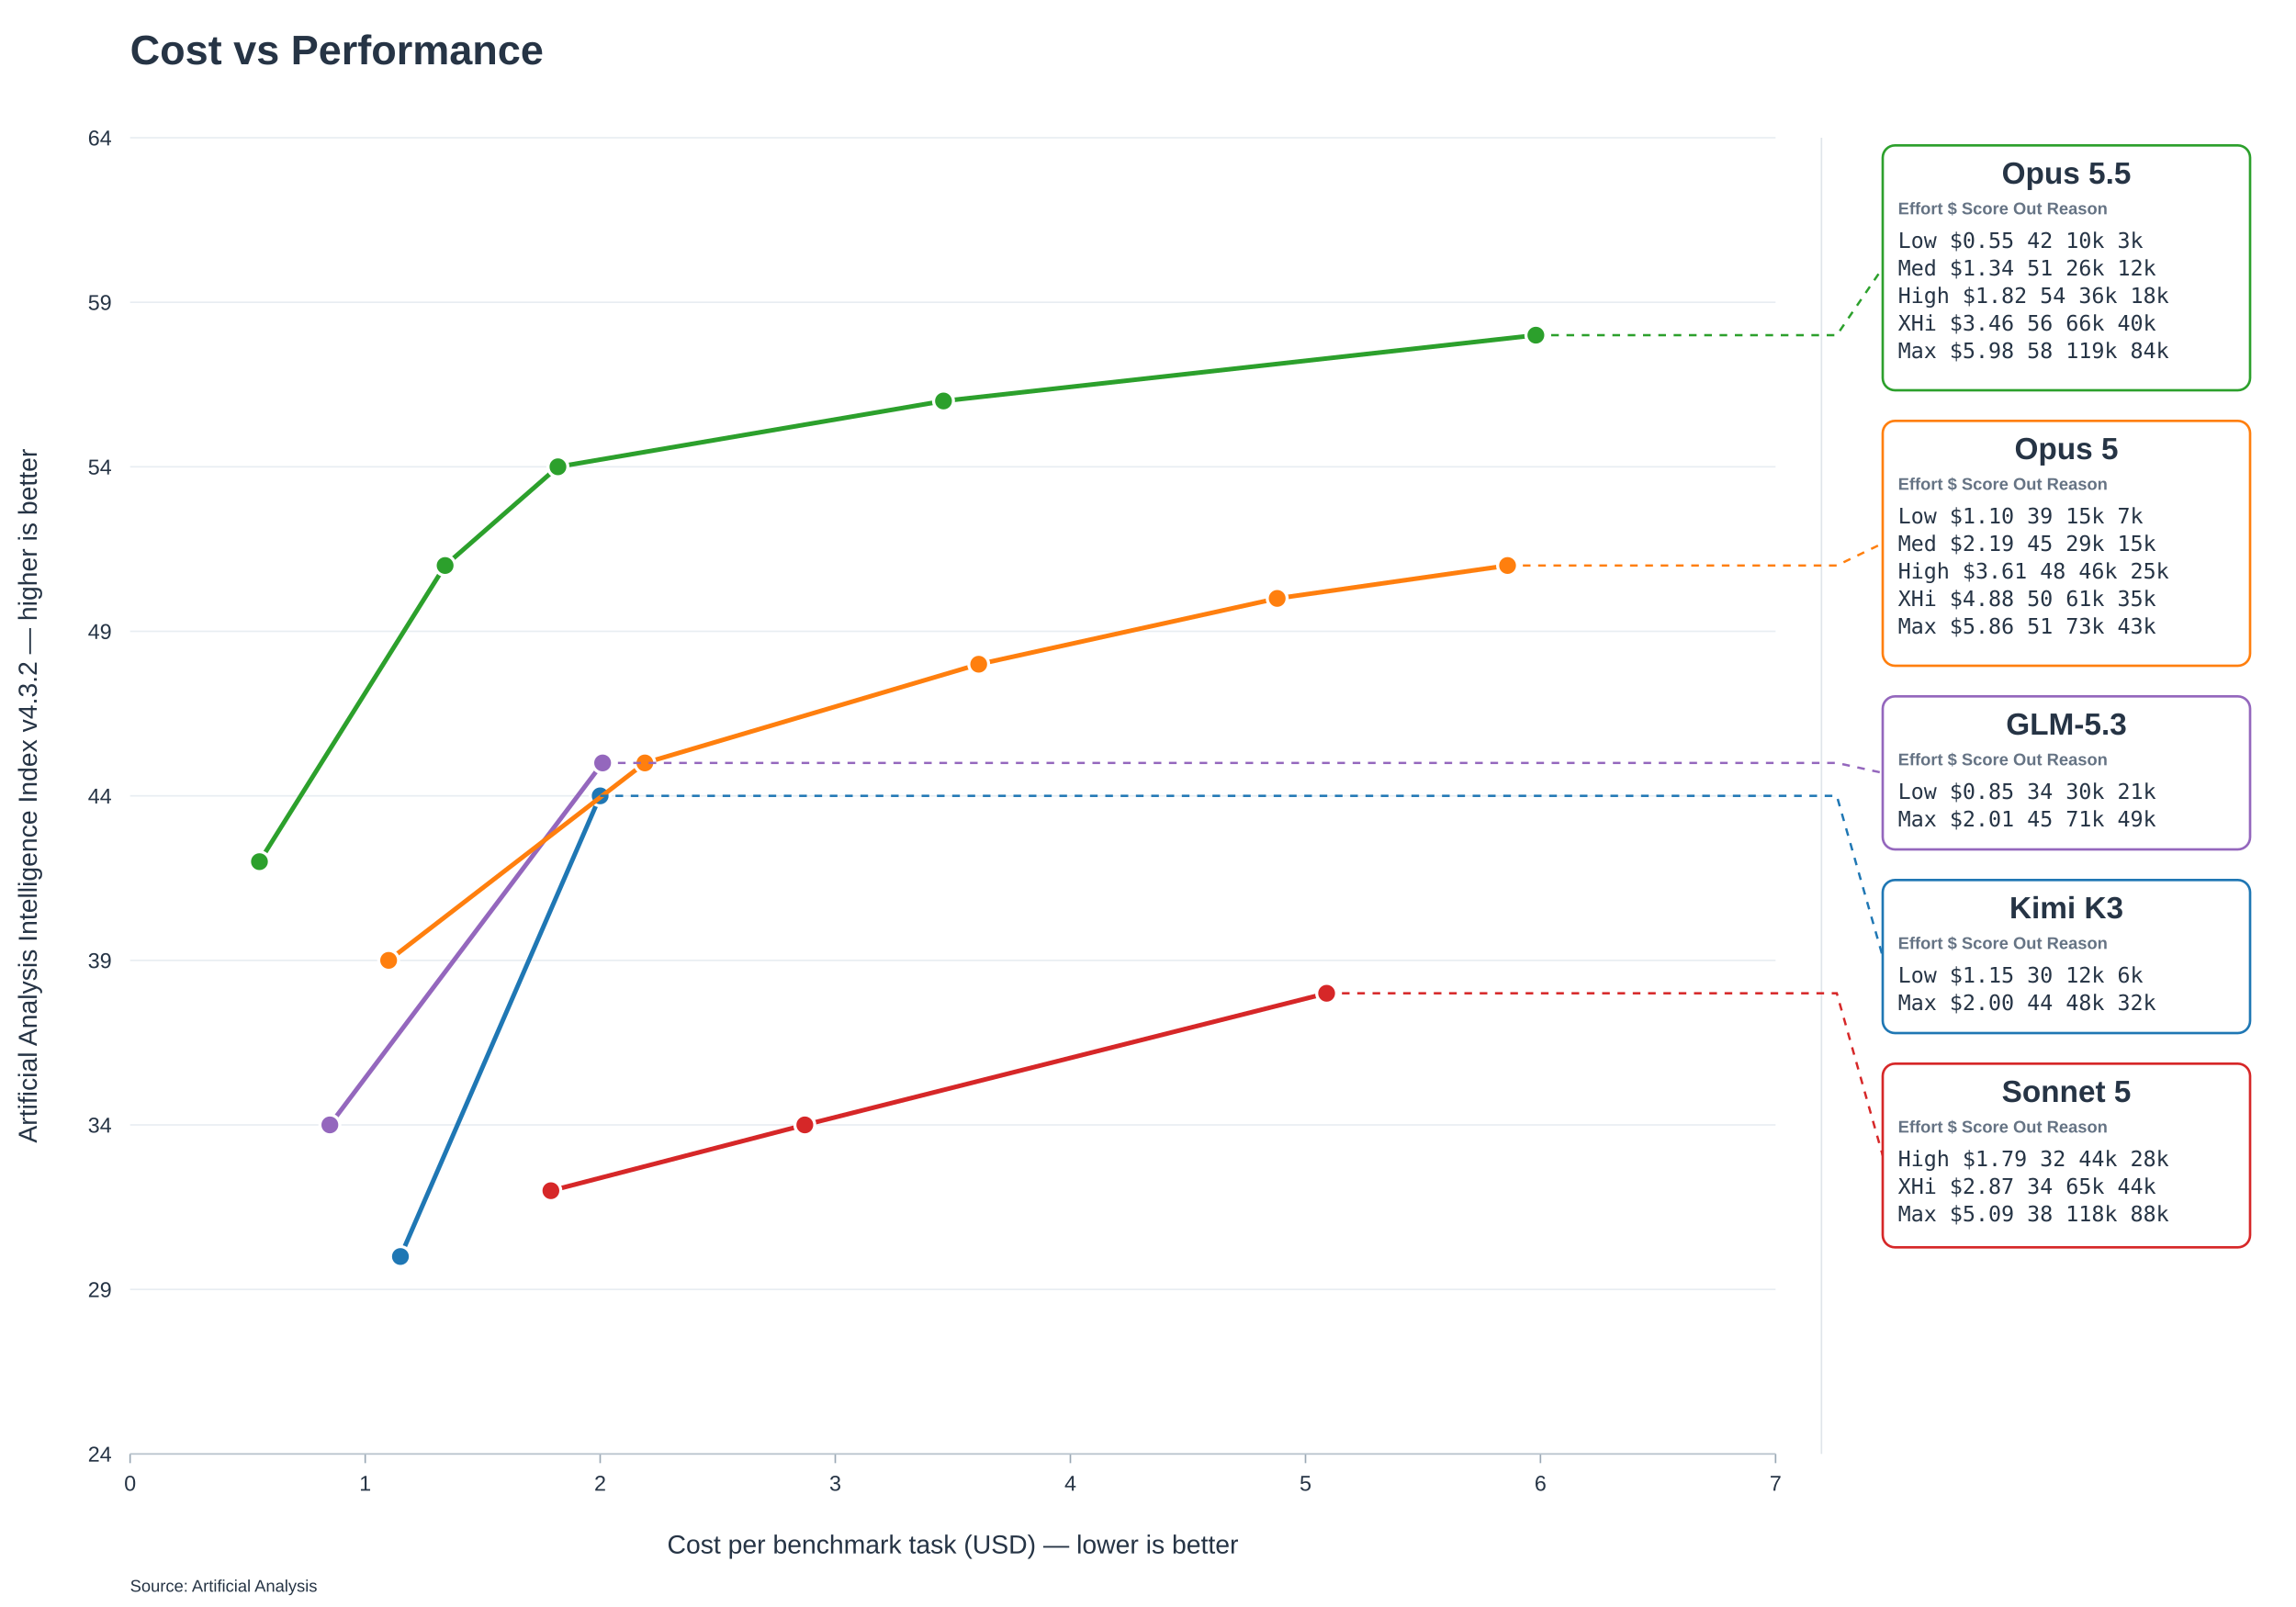
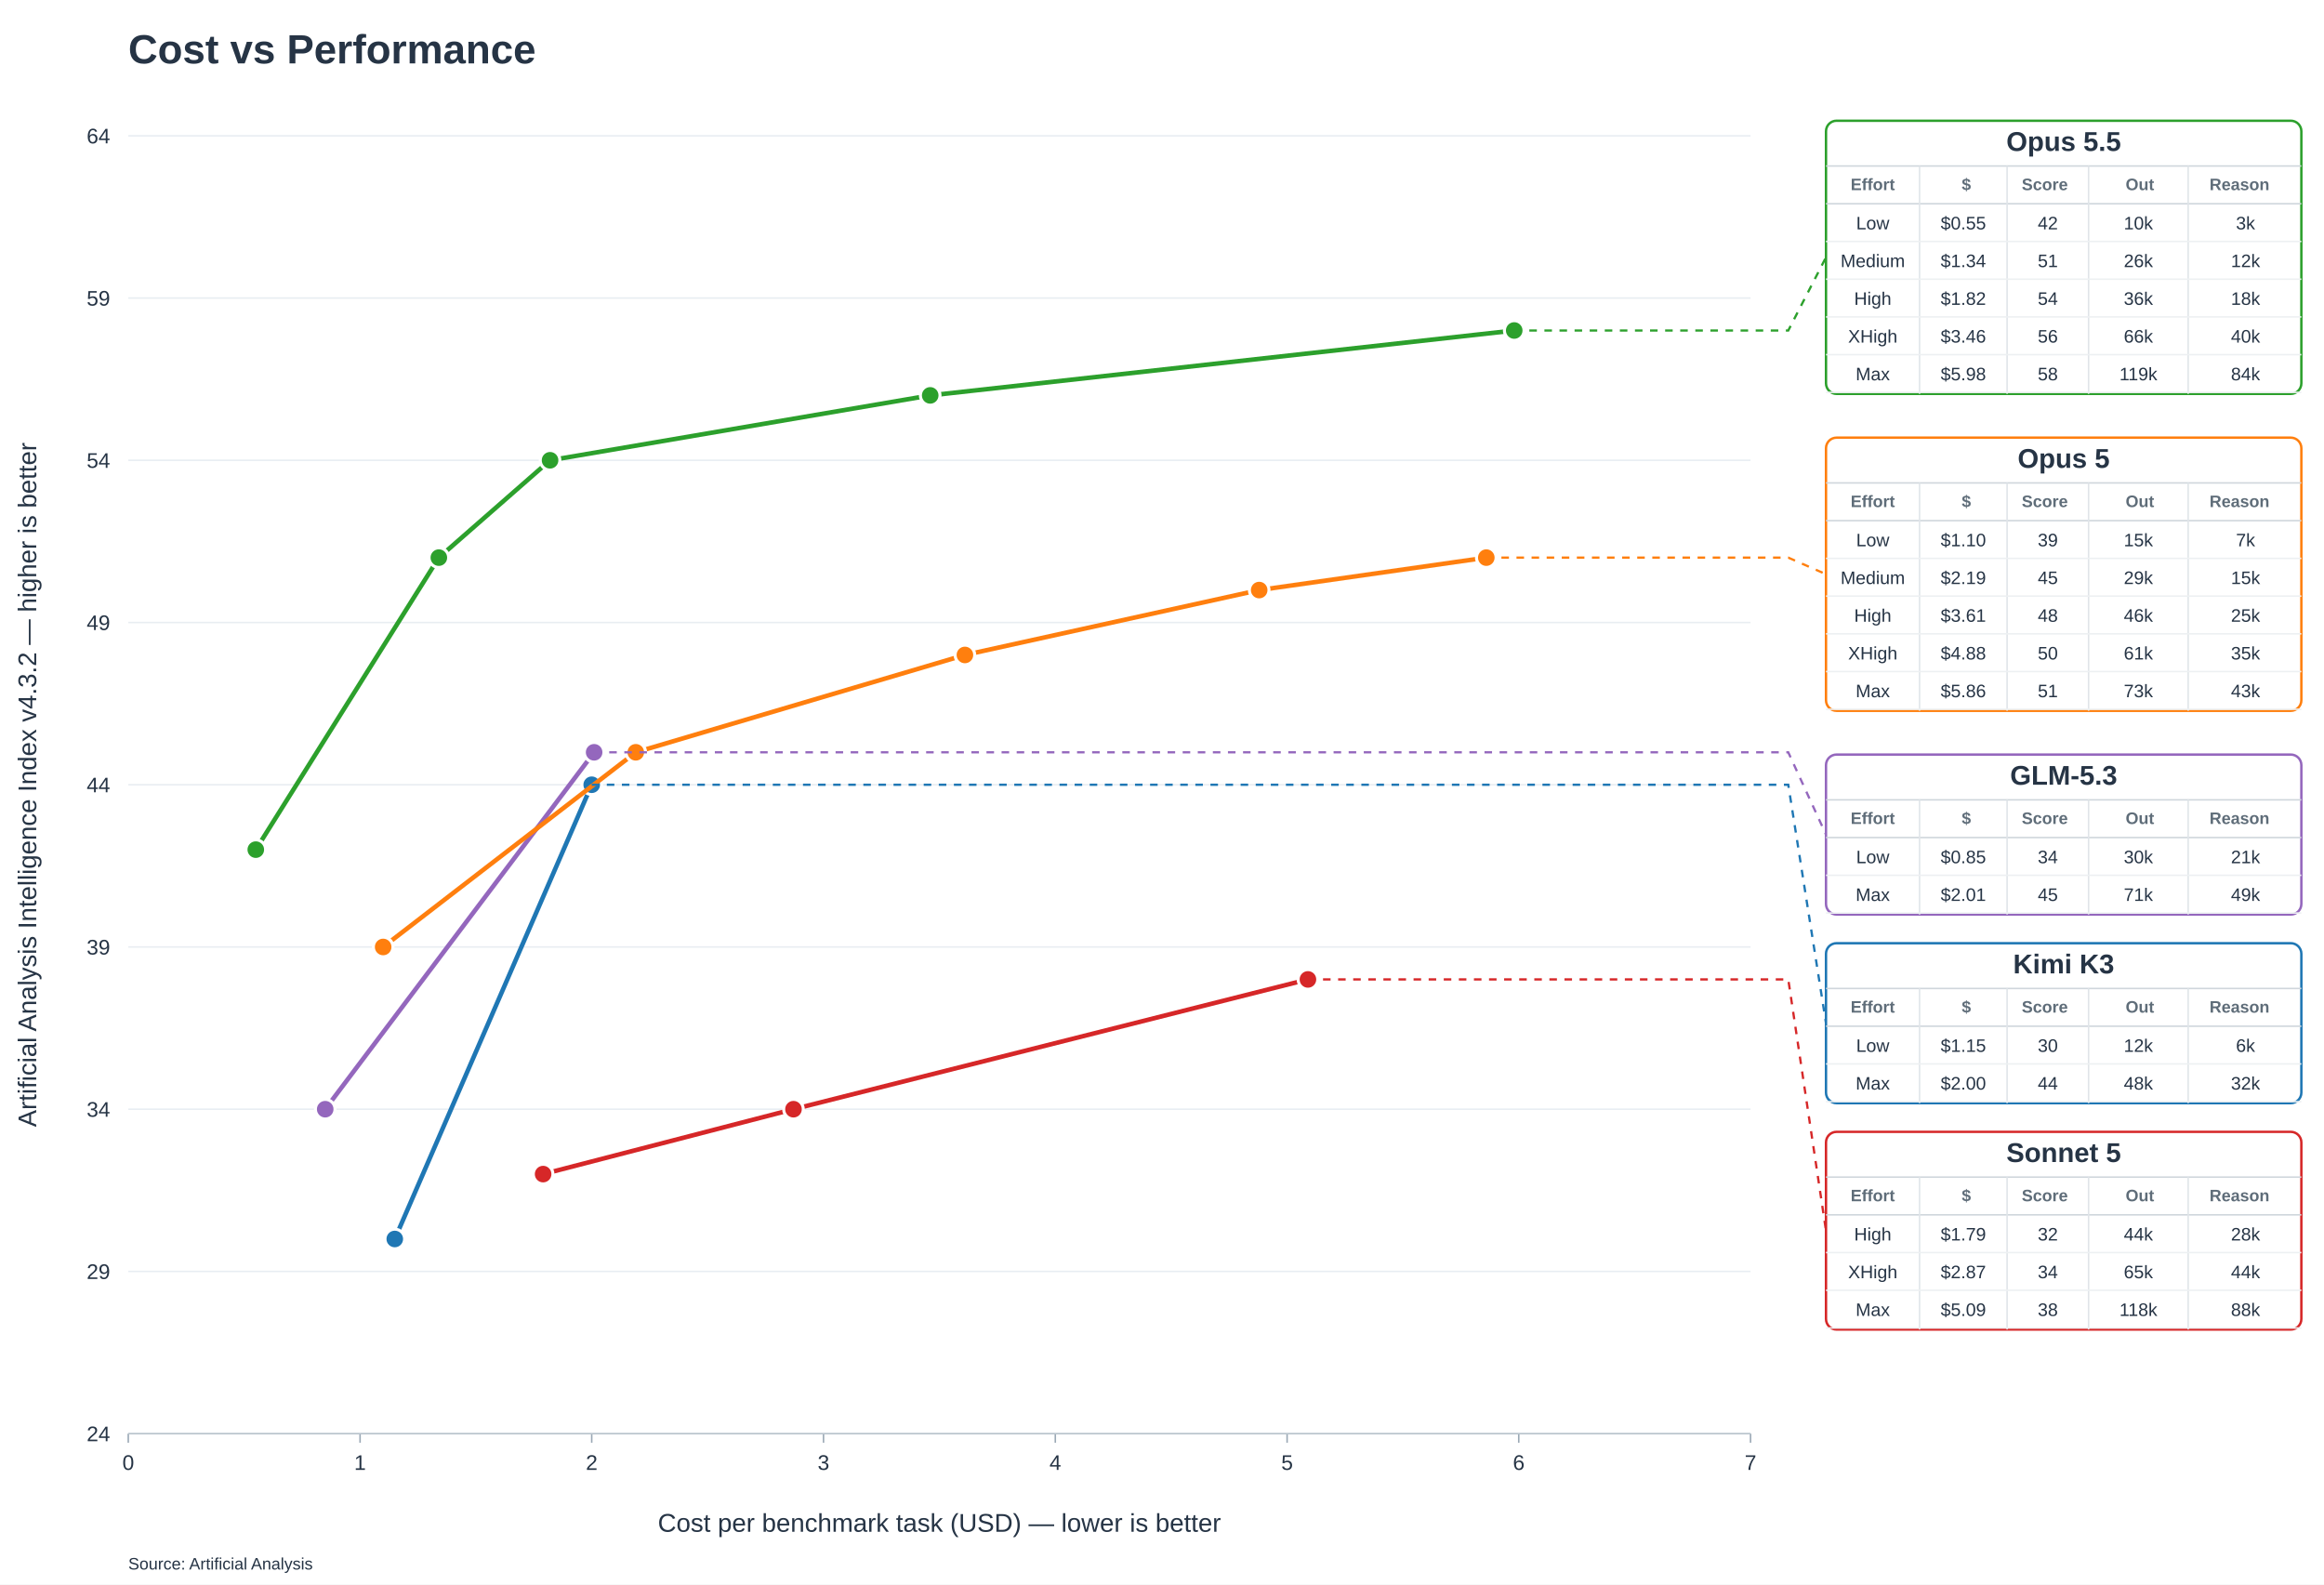
- <svg xmlns="http://www.w3.org/2000/svg" width="1500" height="1050" viewBox="0 0 1500 1050">
+ <svg xmlns="http://www.w3.org/2000/svg" width="1540" height="1050" viewBox="0 0 1540 1050">
  <rect width="100%" height="100%" fill="white" />
  <style>
text{font-family:Arial,sans-serif;fill:#263445}
.title{font-size:27px;font-weight:700}
.axis{font-size:17px}.tick{font-size:14px}.small{font-size:11px}
- .boxTitle{font-size:20px;font-weight:700}
- .boxHead{font-size:11px;font-weight:700;fill:#657384}
- .boxRow{font-size:14px}
+ .modelTitle{font-size:18px;font-weight:700}
+ .th{font-size:11px;font-weight:700;fill:#5f6d79}
+ .td{font-size:12px}
</style>
  <text x="85" y="42" class="title">Cost vs Performance</text>
  <line x1="85" y1="950.0" x2="1160" y2="950.0" stroke="#e8edf2" />
  <text x="73" y="955.0" text-anchor="end" class="tick">24</text>
  <line x1="85" y1="842.5" x2="1160" y2="842.5" stroke="#e8edf2" />
  <text x="73" y="847.5" text-anchor="end" class="tick">29</text>
  <line x1="85" y1="735.0" x2="1160" y2="735.0" stroke="#e8edf2" />
  <text x="73" y="740.0" text-anchor="end" class="tick">34</text>
  <line x1="85" y1="627.5" x2="1160" y2="627.5" stroke="#e8edf2" />
  <text x="73" y="632.5" text-anchor="end" class="tick">39</text>
  <line x1="85" y1="520.0" x2="1160" y2="520.0" stroke="#e8edf2" />
  <text x="73" y="525.0" text-anchor="end" class="tick">44</text>
  <line x1="85" y1="412.5" x2="1160" y2="412.5" stroke="#e8edf2" />
  <text x="73" y="417.5" text-anchor="end" class="tick">49</text>
  <line x1="85" y1="305.0" x2="1160" y2="305.0" stroke="#e8edf2" />
  <text x="73" y="310.0" text-anchor="end" class="tick">54</text>
  <line x1="85" y1="197.5" x2="1160" y2="197.5" stroke="#e8edf2" />
  <text x="73" y="202.5" text-anchor="end" class="tick">59</text>
  <line x1="85" y1="90.0" x2="1160" y2="90.0" stroke="#e8edf2" />
  <text x="73" y="95.0" text-anchor="end" class="tick">64</text>
  <line x1="85.0" y1="950" x2="85.0" y2="956" stroke="#9aa8b5" />
  <text x="85.0" y="974" text-anchor="middle" class="tick">0</text>
  <line x1="238.6" y1="950" x2="238.6" y2="956" stroke="#9aa8b5" />
  <text x="238.6" y="974" text-anchor="middle" class="tick">1</text>
  <line x1="392.1" y1="950" x2="392.1" y2="956" stroke="#9aa8b5" />
  <text x="392.1" y="974" text-anchor="middle" class="tick">2</text>
  <line x1="545.7" y1="950" x2="545.7" y2="956" stroke="#9aa8b5" />
  <text x="545.7" y="974" text-anchor="middle" class="tick">3</text>
  <line x1="699.3" y1="950" x2="699.3" y2="956" stroke="#9aa8b5" />
  <text x="699.3" y="974" text-anchor="middle" class="tick">4</text>
  <line x1="852.9" y1="950" x2="852.9" y2="956" stroke="#9aa8b5" />
  <text x="852.9" y="974" text-anchor="middle" class="tick">5</text>
  <line x1="1006.4" y1="950" x2="1006.4" y2="956" stroke="#9aa8b5" />
  <text x="1006.4" y="974" text-anchor="middle" class="tick">6</text>
  <line x1="1160.0" y1="950" x2="1160.0" y2="956" stroke="#9aa8b5" />
  <text x="1160.0" y="974" text-anchor="middle" class="tick">7</text>
  <line x1="85" y1="950" x2="1160" y2="950" stroke="#b9c3cc" />
-   <line x1="1190" y1="90" x2="1190" y2="950" stroke="#e0e5ea" />
  <polyline points="261.6,821.0 392.1,520.0" fill="none" stroke="#1f77b4" stroke-width="3" />
  <circle cx="261.6" cy="821.0" r="6.5" fill="#1f77b4" stroke="white" stroke-width="2" />
  <circle cx="392.1" cy="520.0" r="6.5" fill="#1f77b4" stroke="white" stroke-width="2" />
  <polyline points="215.5,735.0 393.7,498.5" fill="none" stroke="#9467bd" stroke-width="3" />
  <circle cx="215.5" cy="735.0" r="6.5" fill="#9467bd" stroke="white" stroke-width="2" />
  <circle cx="393.7" cy="498.5" r="6.5" fill="#9467bd" stroke="white" stroke-width="2" />
  <polyline points="253.9,627.5 421.3,498.5 639.4,434.0 834.4,391.0 984.9,369.5" fill="none" stroke="#ff7f0e" stroke-width="3" />
  <circle cx="253.9" cy="627.5" r="6.5" fill="#ff7f0e" stroke="white" stroke-width="2" />
  <circle cx="421.3" cy="498.5" r="6.5" fill="#ff7f0e" stroke="white" stroke-width="2" />
  <circle cx="639.4" cy="434.0" r="6.5" fill="#ff7f0e" stroke="white" stroke-width="2" />
  <circle cx="834.4" cy="391.0" r="6.5" fill="#ff7f0e" stroke="white" stroke-width="2" />
  <circle cx="984.9" cy="369.5" r="6.5" fill="#ff7f0e" stroke="white" stroke-width="2" />
  <polyline points="169.5,563.0 290.8,369.5 364.5,305.0 616.4,262.0 1003.4,219.0" fill="none" stroke="#2ca02c" stroke-width="3" />
  <circle cx="169.5" cy="563.0" r="6.5" fill="#2ca02c" stroke="white" stroke-width="2" />
  <circle cx="290.8" cy="369.5" r="6.5" fill="#2ca02c" stroke="white" stroke-width="2" />
  <circle cx="364.5" cy="305.0" r="6.5" fill="#2ca02c" stroke="white" stroke-width="2" />
  <circle cx="616.4" cy="262.0" r="6.5" fill="#2ca02c" stroke="white" stroke-width="2" />
  <circle cx="1003.4" cy="219.0" r="6.5" fill="#2ca02c" stroke="white" stroke-width="2" />
  <polyline points="359.9,778.0 525.8,735.0 866.7,649.0" fill="none" stroke="#d62728" stroke-width="3" />
  <circle cx="359.9" cy="778.0" r="6.5" fill="#d62728" stroke="white" stroke-width="2" />
  <circle cx="525.8" cy="735.0" r="6.5" fill="#d62728" stroke="white" stroke-width="2" />
  <circle cx="866.7" cy="649.0" r="6.5" fill="#d62728" stroke="white" stroke-width="2" />
-   <polyline points="1003.4,219.0 1200,219.0 1230,175.0" fill="none" stroke="#2ca02c" stroke-width="1.5" stroke-dasharray="5 5" />
-   <rect x="1230" y="95" width="240" height="160" rx="8" fill="white" stroke="#2ca02c" stroke-width="1.6" />
-   <text x="1350" y="120" text-anchor="middle" class="boxTitle">Opus 5.5</text>
-   <text x="1240" y="140" class="boxHead">Effort      $      Score   Out   Reason</text>
-   <text x="1240" y="162" class="boxRow" style="font-family:Consolas,Menlo,monospace">Low    $0.55   42      10k     3k</text>
-   <text x="1240" y="180" class="boxRow" style="font-family:Consolas,Menlo,monospace">Med    $1.34   51      26k    12k</text>
-   <text x="1240" y="198" class="boxRow" style="font-family:Consolas,Menlo,monospace">High   $1.82   54      36k    18k</text>
-   <text x="1240" y="216" class="boxRow" style="font-family:Consolas,Menlo,monospace">XHi    $3.46   56      66k    40k</text>
-   <text x="1240" y="234" class="boxRow" style="font-family:Consolas,Menlo,monospace">Max    $5.98   58     119k    84k</text>
-   <polyline points="984.9,369.5 1200,369.5 1230,355.0" fill="none" stroke="#ff7f0e" stroke-width="1.5" stroke-dasharray="5 5" />
-   <rect x="1230" y="275" width="240" height="160" rx="8" fill="white" stroke="#ff7f0e" stroke-width="1.6" />
-   <text x="1350" y="300" text-anchor="middle" class="boxTitle">Opus 5</text>
-   <text x="1240" y="320" class="boxHead">Effort      $      Score   Out   Reason</text>
-   <text x="1240" y="342" class="boxRow" style="font-family:Consolas,Menlo,monospace">Low    $1.10   39      15k     7k</text>
-   <text x="1240" y="360" class="boxRow" style="font-family:Consolas,Menlo,monospace">Med    $2.19   45      29k    15k</text>
-   <text x="1240" y="378" class="boxRow" style="font-family:Consolas,Menlo,monospace">High   $3.61   48      46k    25k</text>
-   <text x="1240" y="396" class="boxRow" style="font-family:Consolas,Menlo,monospace">XHi    $4.88   50      61k    35k</text>
-   <text x="1240" y="414" class="boxRow" style="font-family:Consolas,Menlo,monospace">Max    $5.86   51      73k    43k</text>
-   <polyline points="393.7,498.5 1200,498.5 1230,505.0" fill="none" stroke="#9467bd" stroke-width="1.5" stroke-dasharray="5 5" />
-   <rect x="1230" y="455" width="240" height="100" rx="8" fill="white" stroke="#9467bd" stroke-width="1.6" />
-   <text x="1350" y="480" text-anchor="middle" class="boxTitle">GLM-5.3</text>
-   <text x="1240" y="500" class="boxHead">Effort      $      Score   Out   Reason</text>
-   <text x="1240" y="522" class="boxRow" style="font-family:Consolas,Menlo,monospace">Low    $0.85   34      30k    21k</text>
-   <text x="1240" y="540" class="boxRow" style="font-family:Consolas,Menlo,monospace">Max    $2.01   45      71k    49k</text>
-   <polyline points="392.1,520.0 1200,520.0 1230,625.0" fill="none" stroke="#1f77b4" stroke-width="1.5" stroke-dasharray="5 5" />
-   <rect x="1230" y="575" width="240" height="100" rx="8" fill="white" stroke="#1f77b4" stroke-width="1.6" />
-   <text x="1350" y="600" text-anchor="middle" class="boxTitle">Kimi K3</text>
-   <text x="1240" y="620" class="boxHead">Effort      $      Score   Out   Reason</text>
-   <text x="1240" y="642" class="boxRow" style="font-family:Consolas,Menlo,monospace">Low    $1.15   30      12k     6k</text>
-   <text x="1240" y="660" class="boxRow" style="font-family:Consolas,Menlo,monospace">Max    $2.00   44      48k    32k</text>
-   <polyline points="866.7,649.0 1200,649.0 1230,755.0" fill="none" stroke="#d62728" stroke-width="1.5" stroke-dasharray="5 5" />
-   <rect x="1230" y="695" width="240" height="120" rx="8" fill="white" stroke="#d62728" stroke-width="1.6" />
-   <text x="1350" y="720" text-anchor="middle" class="boxTitle">Sonnet 5</text>
-   <text x="1240" y="740" class="boxHead">Effort      $      Score   Out   Reason</text>
-   <text x="1240" y="762" class="boxRow" style="font-family:Consolas,Menlo,monospace">High   $1.79   32      44k    28k</text>
-   <text x="1240" y="780" class="boxRow" style="font-family:Consolas,Menlo,monospace">XHi    $2.87   34      65k    44k</text>
-   <text x="1240" y="798" class="boxRow" style="font-family:Consolas,Menlo,monospace">Max    $5.09   38     118k    88k</text>
+   <polyline points="1003.4,219.0 1185,219.0 1210,170.5" fill="none" stroke="#2ca02c" stroke-width="1.5" stroke-dasharray="5 5" />
+   <rect x="1210" y="80" width="315" height="181" rx="7" fill="white" stroke="#2ca02c" stroke-width="1.6" />
+   <text x="1367.5" y="100" text-anchor="middle" class="modelTitle">Opus 5.5</text>
+   <line x1="1210" y1="110" x2="1525" y2="110" stroke="#cfd6dc" />
+   <text x="1241" y="126" text-anchor="middle" class="th">Effort</text>
+   <text x="1303" y="126" text-anchor="middle" class="th">$</text>
+   <text x="1355" y="126" text-anchor="middle" class="th">Score</text>
+   <text x="1418" y="126" text-anchor="middle" class="th">Out</text>
+   <text x="1484" y="126" text-anchor="middle" class="th">Reason</text>
+   <line x1="1210" y1="135" x2="1525" y2="135" stroke="#cfd6dc" />
+   <line x1="1272" y1="110" x2="1272" y2="261" stroke="#e0e5e9" />
+   <line x1="1330" y1="110" x2="1330" y2="261" stroke="#e0e5e9" />
+   <line x1="1384" y1="110" x2="1384" y2="261" stroke="#e0e5e9" />
+   <line x1="1450" y1="110" x2="1450" y2="261" stroke="#e0e5e9" />
+   <text x="1241" y="152" text-anchor="middle" class="td">Low</text>
+   <text x="1301" y="152" text-anchor="middle" class="td">$0.55</text>
+   <text x="1357" y="152" text-anchor="middle" class="td">42</text>
+   <text x="1417" y="152" text-anchor="middle" class="td">10k</text>
+   <text x="1488" y="152" text-anchor="middle" class="td">3k</text>
+   <line x1="1210" y1="160" x2="1525" y2="160" stroke="#edf0f2" />
+   <text x="1241" y="177" text-anchor="middle" class="td">Medium</text>
+   <text x="1301" y="177" text-anchor="middle" class="td">$1.34</text>
+   <text x="1357" y="177" text-anchor="middle" class="td">51</text>
+   <text x="1417" y="177" text-anchor="middle" class="td">26k</text>
+   <text x="1488" y="177" text-anchor="middle" class="td">12k</text>
+   <line x1="1210" y1="185" x2="1525" y2="185" stroke="#edf0f2" />
+   <text x="1241" y="202" text-anchor="middle" class="td">High</text>
+   <text x="1301" y="202" text-anchor="middle" class="td">$1.82</text>
+   <text x="1357" y="202" text-anchor="middle" class="td">54</text>
+   <text x="1417" y="202" text-anchor="middle" class="td">36k</text>
+   <text x="1488" y="202" text-anchor="middle" class="td">18k</text>
+   <line x1="1210" y1="210" x2="1525" y2="210" stroke="#edf0f2" />
+   <text x="1241" y="227" text-anchor="middle" class="td">XHigh</text>
+   <text x="1301" y="227" text-anchor="middle" class="td">$3.46</text>
+   <text x="1357" y="227" text-anchor="middle" class="td">56</text>
+   <text x="1417" y="227" text-anchor="middle" class="td">66k</text>
+   <text x="1488" y="227" text-anchor="middle" class="td">40k</text>
+   <line x1="1210" y1="235" x2="1525" y2="235" stroke="#edf0f2" />
+   <text x="1241" y="252" text-anchor="middle" class="td">Max</text>
+   <text x="1301" y="252" text-anchor="middle" class="td">$5.98</text>
+   <text x="1357" y="252" text-anchor="middle" class="td">58</text>
+   <text x="1417" y="252" text-anchor="middle" class="td">119k</text>
+   <text x="1488" y="252" text-anchor="middle" class="td">84k</text>
+   <line x1="1210" y1="260" x2="1525" y2="260" stroke="#edf0f2" />
+   <polyline points="984.9,369.5 1185,369.5 1210,380.5" fill="none" stroke="#ff7f0e" stroke-width="1.5" stroke-dasharray="5 5" />
+   <rect x="1210" y="290" width="315" height="181" rx="7" fill="white" stroke="#ff7f0e" stroke-width="1.6" />
+   <text x="1367.5" y="310" text-anchor="middle" class="modelTitle">Opus 5</text>
+   <line x1="1210" y1="320" x2="1525" y2="320" stroke="#cfd6dc" />
+   <text x="1241" y="336" text-anchor="middle" class="th">Effort</text>
+   <text x="1303" y="336" text-anchor="middle" class="th">$</text>
+   <text x="1355" y="336" text-anchor="middle" class="th">Score</text>
+   <text x="1418" y="336" text-anchor="middle" class="th">Out</text>
+   <text x="1484" y="336" text-anchor="middle" class="th">Reason</text>
+   <line x1="1210" y1="345" x2="1525" y2="345" stroke="#cfd6dc" />
+   <line x1="1272" y1="320" x2="1272" y2="471" stroke="#e0e5e9" />
+   <line x1="1330" y1="320" x2="1330" y2="471" stroke="#e0e5e9" />
+   <line x1="1384" y1="320" x2="1384" y2="471" stroke="#e0e5e9" />
+   <line x1="1450" y1="320" x2="1450" y2="471" stroke="#e0e5e9" />
+   <text x="1241" y="362" text-anchor="middle" class="td">Low</text>
+   <text x="1301" y="362" text-anchor="middle" class="td">$1.10</text>
+   <text x="1357" y="362" text-anchor="middle" class="td">39</text>
+   <text x="1417" y="362" text-anchor="middle" class="td">15k</text>
+   <text x="1488" y="362" text-anchor="middle" class="td">7k</text>
+   <line x1="1210" y1="370" x2="1525" y2="370" stroke="#edf0f2" />
+   <text x="1241" y="387" text-anchor="middle" class="td">Medium</text>
+   <text x="1301" y="387" text-anchor="middle" class="td">$2.19</text>
+   <text x="1357" y="387" text-anchor="middle" class="td">45</text>
+   <text x="1417" y="387" text-anchor="middle" class="td">29k</text>
+   <text x="1488" y="387" text-anchor="middle" class="td">15k</text>
+   <line x1="1210" y1="395" x2="1525" y2="395" stroke="#edf0f2" />
+   <text x="1241" y="412" text-anchor="middle" class="td">High</text>
+   <text x="1301" y="412" text-anchor="middle" class="td">$3.61</text>
+   <text x="1357" y="412" text-anchor="middle" class="td">48</text>
+   <text x="1417" y="412" text-anchor="middle" class="td">46k</text>
+   <text x="1488" y="412" text-anchor="middle" class="td">25k</text>
+   <line x1="1210" y1="420" x2="1525" y2="420" stroke="#edf0f2" />
+   <text x="1241" y="437" text-anchor="middle" class="td">XHigh</text>
+   <text x="1301" y="437" text-anchor="middle" class="td">$4.88</text>
+   <text x="1357" y="437" text-anchor="middle" class="td">50</text>
+   <text x="1417" y="437" text-anchor="middle" class="td">61k</text>
+   <text x="1488" y="437" text-anchor="middle" class="td">35k</text>
+   <line x1="1210" y1="445" x2="1525" y2="445" stroke="#edf0f2" />
+   <text x="1241" y="462" text-anchor="middle" class="td">Max</text>
+   <text x="1301" y="462" text-anchor="middle" class="td">$5.86</text>
+   <text x="1357" y="462" text-anchor="middle" class="td">51</text>
+   <text x="1417" y="462" text-anchor="middle" class="td">73k</text>
+   <text x="1488" y="462" text-anchor="middle" class="td">43k</text>
+   <line x1="1210" y1="470" x2="1525" y2="470" stroke="#edf0f2" />
+   <polyline points="393.7,498.5 1185,498.5 1210,553.0" fill="none" stroke="#9467bd" stroke-width="1.5" stroke-dasharray="5 5" />
+   <rect x="1210" y="500" width="315" height="106" rx="7" fill="white" stroke="#9467bd" stroke-width="1.6" />
+   <text x="1367.5" y="520" text-anchor="middle" class="modelTitle">GLM-5.3</text>
+   <line x1="1210" y1="530" x2="1525" y2="530" stroke="#cfd6dc" />
+   <text x="1241" y="546" text-anchor="middle" class="th">Effort</text>
+   <text x="1303" y="546" text-anchor="middle" class="th">$</text>
+   <text x="1355" y="546" text-anchor="middle" class="th">Score</text>
+   <text x="1418" y="546" text-anchor="middle" class="th">Out</text>
+   <text x="1484" y="546" text-anchor="middle" class="th">Reason</text>
+   <line x1="1210" y1="555" x2="1525" y2="555" stroke="#cfd6dc" />
+   <line x1="1272" y1="530" x2="1272" y2="606" stroke="#e0e5e9" />
+   <line x1="1330" y1="530" x2="1330" y2="606" stroke="#e0e5e9" />
+   <line x1="1384" y1="530" x2="1384" y2="606" stroke="#e0e5e9" />
+   <line x1="1450" y1="530" x2="1450" y2="606" stroke="#e0e5e9" />
+   <text x="1241" y="572" text-anchor="middle" class="td">Low</text>
+   <text x="1301" y="572" text-anchor="middle" class="td">$0.85</text>
+   <text x="1357" y="572" text-anchor="middle" class="td">34</text>
+   <text x="1417" y="572" text-anchor="middle" class="td">30k</text>
+   <text x="1488" y="572" text-anchor="middle" class="td">21k</text>
+   <line x1="1210" y1="580" x2="1525" y2="580" stroke="#edf0f2" />
+   <text x="1241" y="597" text-anchor="middle" class="td">Max</text>
+   <text x="1301" y="597" text-anchor="middle" class="td">$2.01</text>
+   <text x="1357" y="597" text-anchor="middle" class="td">45</text>
+   <text x="1417" y="597" text-anchor="middle" class="td">71k</text>
+   <text x="1488" y="597" text-anchor="middle" class="td">49k</text>
+   <line x1="1210" y1="605" x2="1525" y2="605" stroke="#edf0f2" />
+   <polyline points="392.1,520.0 1185,520.0 1210,678.0" fill="none" stroke="#1f77b4" stroke-width="1.5" stroke-dasharray="5 5" />
+   <rect x="1210" y="625" width="315" height="106" rx="7" fill="white" stroke="#1f77b4" stroke-width="1.6" />
+   <text x="1367.5" y="645" text-anchor="middle" class="modelTitle">Kimi K3</text>
+   <line x1="1210" y1="655" x2="1525" y2="655" stroke="#cfd6dc" />
+   <text x="1241" y="671" text-anchor="middle" class="th">Effort</text>
+   <text x="1303" y="671" text-anchor="middle" class="th">$</text>
+   <text x="1355" y="671" text-anchor="middle" class="th">Score</text>
+   <text x="1418" y="671" text-anchor="middle" class="th">Out</text>
+   <text x="1484" y="671" text-anchor="middle" class="th">Reason</text>
+   <line x1="1210" y1="680" x2="1525" y2="680" stroke="#cfd6dc" />
+   <line x1="1272" y1="655" x2="1272" y2="731" stroke="#e0e5e9" />
+   <line x1="1330" y1="655" x2="1330" y2="731" stroke="#e0e5e9" />
+   <line x1="1384" y1="655" x2="1384" y2="731" stroke="#e0e5e9" />
+   <line x1="1450" y1="655" x2="1450" y2="731" stroke="#e0e5e9" />
+   <text x="1241" y="697" text-anchor="middle" class="td">Low</text>
+   <text x="1301" y="697" text-anchor="middle" class="td">$1.15</text>
+   <text x="1357" y="697" text-anchor="middle" class="td">30</text>
+   <text x="1417" y="697" text-anchor="middle" class="td">12k</text>
+   <text x="1488" y="697" text-anchor="middle" class="td">6k</text>
+   <line x1="1210" y1="705" x2="1525" y2="705" stroke="#edf0f2" />
+   <text x="1241" y="722" text-anchor="middle" class="td">Max</text>
+   <text x="1301" y="722" text-anchor="middle" class="td">$2.00</text>
+   <text x="1357" y="722" text-anchor="middle" class="td">44</text>
+   <text x="1417" y="722" text-anchor="middle" class="td">48k</text>
+   <text x="1488" y="722" text-anchor="middle" class="td">32k</text>
+   <line x1="1210" y1="730" x2="1525" y2="730" stroke="#edf0f2" />
+   <polyline points="866.7,649.0 1185,649.0 1210,815.5" fill="none" stroke="#d62728" stroke-width="1.5" stroke-dasharray="5 5" />
+   <rect x="1210" y="750" width="315" height="131" rx="7" fill="white" stroke="#d62728" stroke-width="1.6" />
+   <text x="1367.5" y="770" text-anchor="middle" class="modelTitle">Sonnet 5</text>
+   <line x1="1210" y1="780" x2="1525" y2="780" stroke="#cfd6dc" />
+   <text x="1241" y="796" text-anchor="middle" class="th">Effort</text>
+   <text x="1303" y="796" text-anchor="middle" class="th">$</text>
+   <text x="1355" y="796" text-anchor="middle" class="th">Score</text>
+   <text x="1418" y="796" text-anchor="middle" class="th">Out</text>
+   <text x="1484" y="796" text-anchor="middle" class="th">Reason</text>
+   <line x1="1210" y1="805" x2="1525" y2="805" stroke="#cfd6dc" />
+   <line x1="1272" y1="780" x2="1272" y2="881" stroke="#e0e5e9" />
+   <line x1="1330" y1="780" x2="1330" y2="881" stroke="#e0e5e9" />
+   <line x1="1384" y1="780" x2="1384" y2="881" stroke="#e0e5e9" />
+   <line x1="1450" y1="780" x2="1450" y2="881" stroke="#e0e5e9" />
+   <text x="1241" y="822" text-anchor="middle" class="td">High</text>
+   <text x="1301" y="822" text-anchor="middle" class="td">$1.79</text>
+   <text x="1357" y="822" text-anchor="middle" class="td">32</text>
+   <text x="1417" y="822" text-anchor="middle" class="td">44k</text>
+   <text x="1488" y="822" text-anchor="middle" class="td">28k</text>
+   <line x1="1210" y1="830" x2="1525" y2="830" stroke="#edf0f2" />
+   <text x="1241" y="847" text-anchor="middle" class="td">XHigh</text>
+   <text x="1301" y="847" text-anchor="middle" class="td">$2.87</text>
+   <text x="1357" y="847" text-anchor="middle" class="td">34</text>
+   <text x="1417" y="847" text-anchor="middle" class="td">65k</text>
+   <text x="1488" y="847" text-anchor="middle" class="td">44k</text>
+   <line x1="1210" y1="855" x2="1525" y2="855" stroke="#edf0f2" />
+   <text x="1241" y="872" text-anchor="middle" class="td">Max</text>
+   <text x="1301" y="872" text-anchor="middle" class="td">$5.09</text>
+   <text x="1357" y="872" text-anchor="middle" class="td">38</text>
+   <text x="1417" y="872" text-anchor="middle" class="td">118k</text>
+   <text x="1488" y="872" text-anchor="middle" class="td">88k</text>
+   <line x1="1210" y1="880" x2="1525" y2="880" stroke="#edf0f2" />
  <text x="622.5" y="1015" text-anchor="middle" class="axis">Cost per benchmark task (USD) — lower is better</text>
  <text transform="translate(24 520) rotate(-90)" text-anchor="middle" class="axis">Artificial Analysis Intelligence Index v4.3.2 — higher is better</text>
  <text x="85" y="1040" class="small">Source: Artificial Analysis</text>
</svg>
